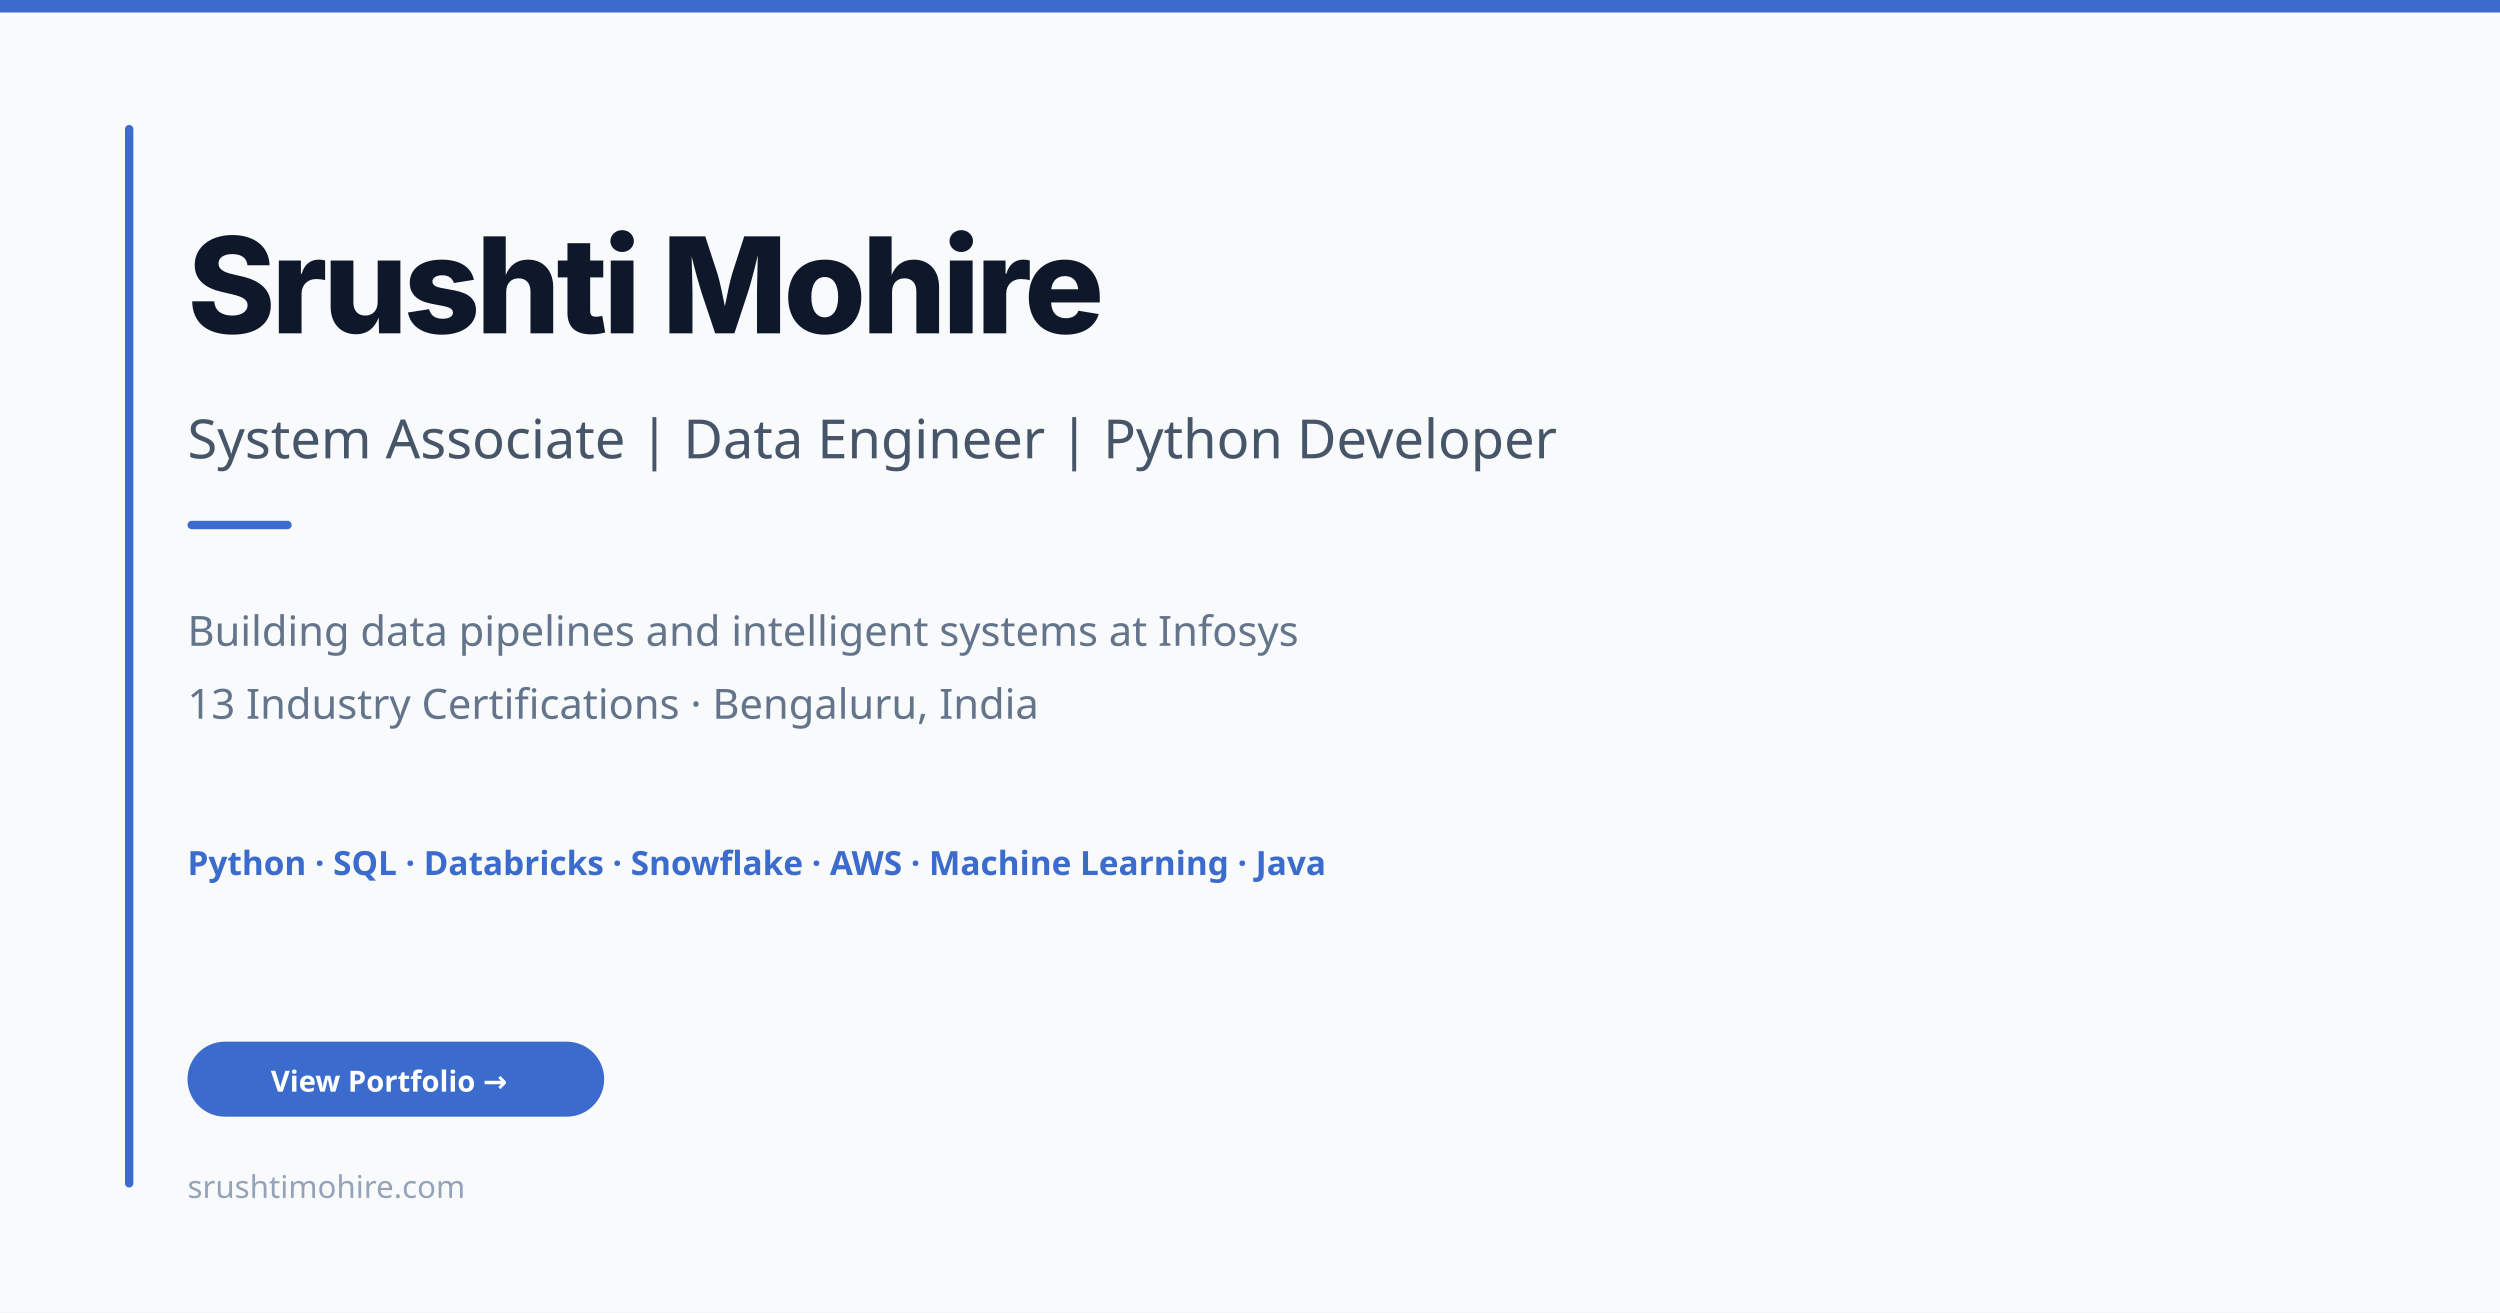
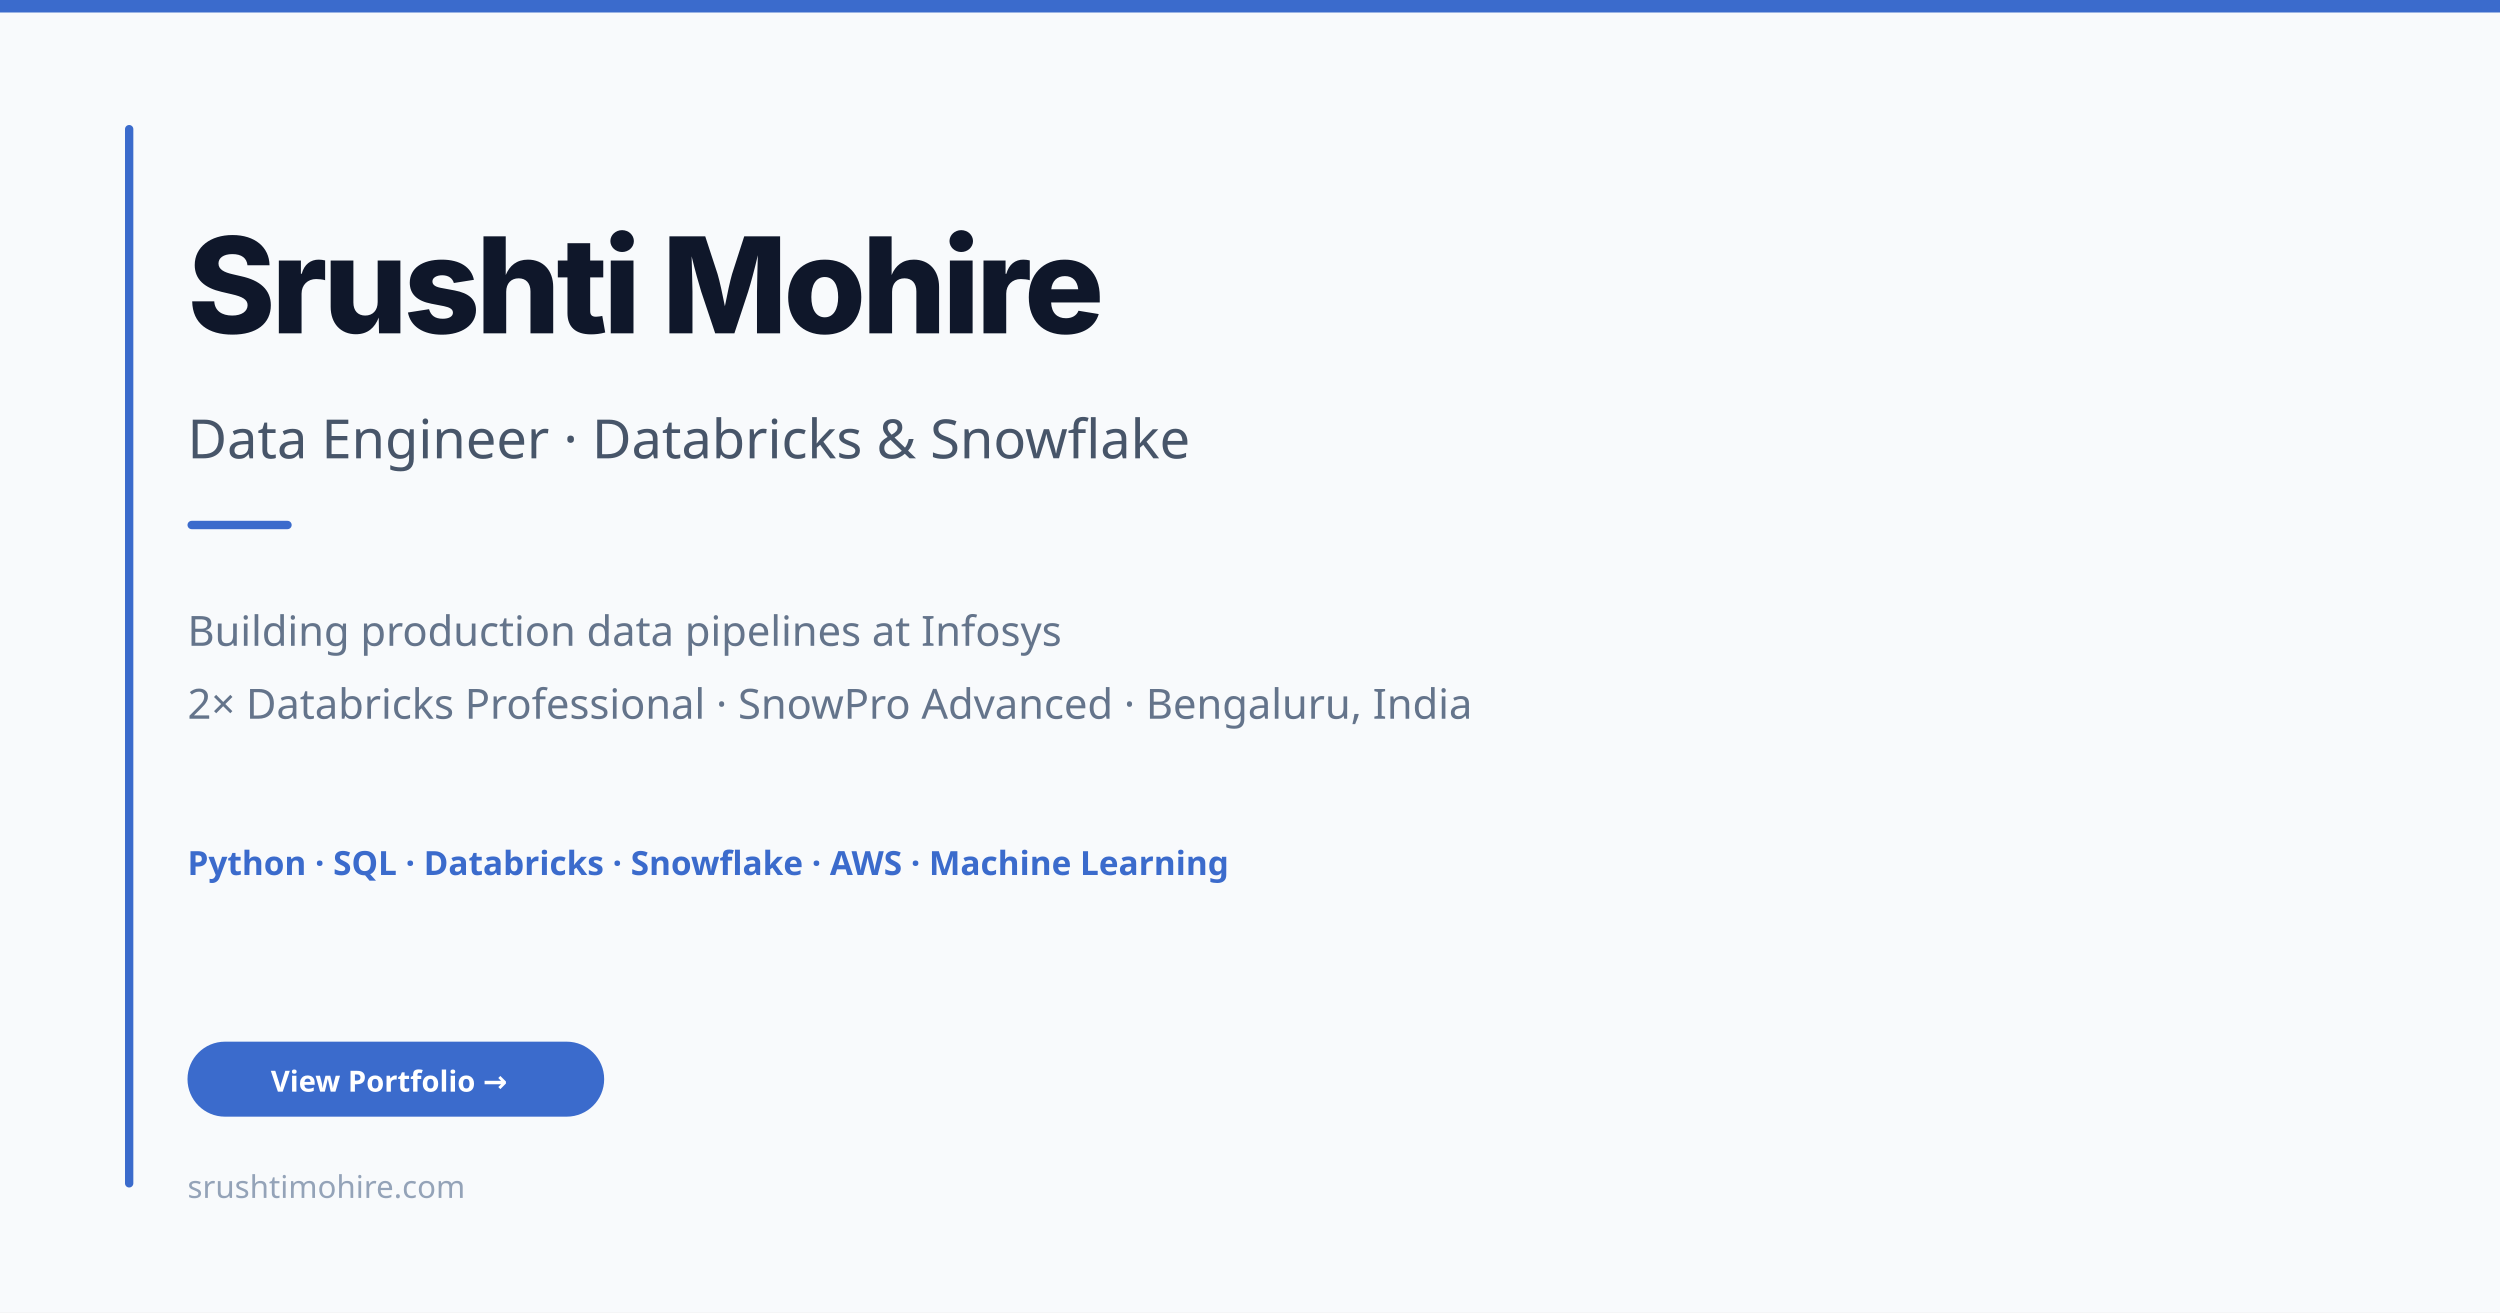
<svg xmlns="http://www.w3.org/2000/svg" width="1200" height="630" viewBox="0 0 1200 630">
  <rect width="1200" height="630" fill="#f8fafc" />
  <rect x="0" y="0" width="1200" height="6" fill="#3b6bcc" />
  <rect x="60" y="60" width="4" height="510" rx="2" fill="#3b6bcc" />
  <text x="90" y="160" font-family="system-ui, -apple-system, sans-serif" font-size="64" font-weight="800" fill="#0f172a" letter-spacing="-2">Srushti Mohire</text>
-   <text x="90" y="220" font-family="system-ui, sans-serif" font-size="26" font-weight="500" fill="#475569">System Associate | Data Engineer | Python Developer</text>
+   <text x="90" y="220" font-family="system-ui, sans-serif" font-size="26" font-weight="500" fill="#475569">Data Engineer · Databricks &amp; Snowflake</text>
  <rect x="90" y="250" width="50" height="4" rx="2" fill="#3b6bcc" />
-   <text x="90" y="310" font-family="system-ui, sans-serif" font-size="20" font-weight="400" fill="#64748b">Building data pipelines and intelligent systems at Infosys</text>
-   <text x="90" y="345" font-family="system-ui, sans-serif" font-size="20" font-weight="400" fill="#64748b">13 Industry Certifications · Bengaluru, India</text>
-   <text x="90" y="420" font-family="system-ui, sans-serif" font-size="16" font-weight="600" fill="#3b6bcc">Python · SQL · Databricks · Snowflake · AWS · Machine Learning · Java</text>
+   <text x="90" y="310" font-family="system-ui, sans-serif" font-size="20" font-weight="400" fill="#64748b">Building production data pipelines at Infosys</text>
+   <text x="90" y="345" font-family="system-ui, sans-serif" font-size="20" font-weight="400" fill="#64748b">2× Databricks Professional · SnowPro Advanced · Bengaluru, India</text>
+   <text x="90" y="420" font-family="system-ui, sans-serif" font-size="16" font-weight="600" fill="#3b6bcc">Python · SQL · Databricks · Snowflake · AWS · Machine Learning</text>
  <rect x="90" y="500" width="200" height="36" rx="18" fill="#3b6bcc" />
  <text x="130" y="524" font-family="system-ui, sans-serif" font-size="14" font-weight="600" fill="white">View Portfolio →</text>
  <text x="90" y="575" font-family="system-ui, sans-serif" font-size="15" font-weight="500" fill="#94a3b8">srushtimohire.com</text>
</svg>
